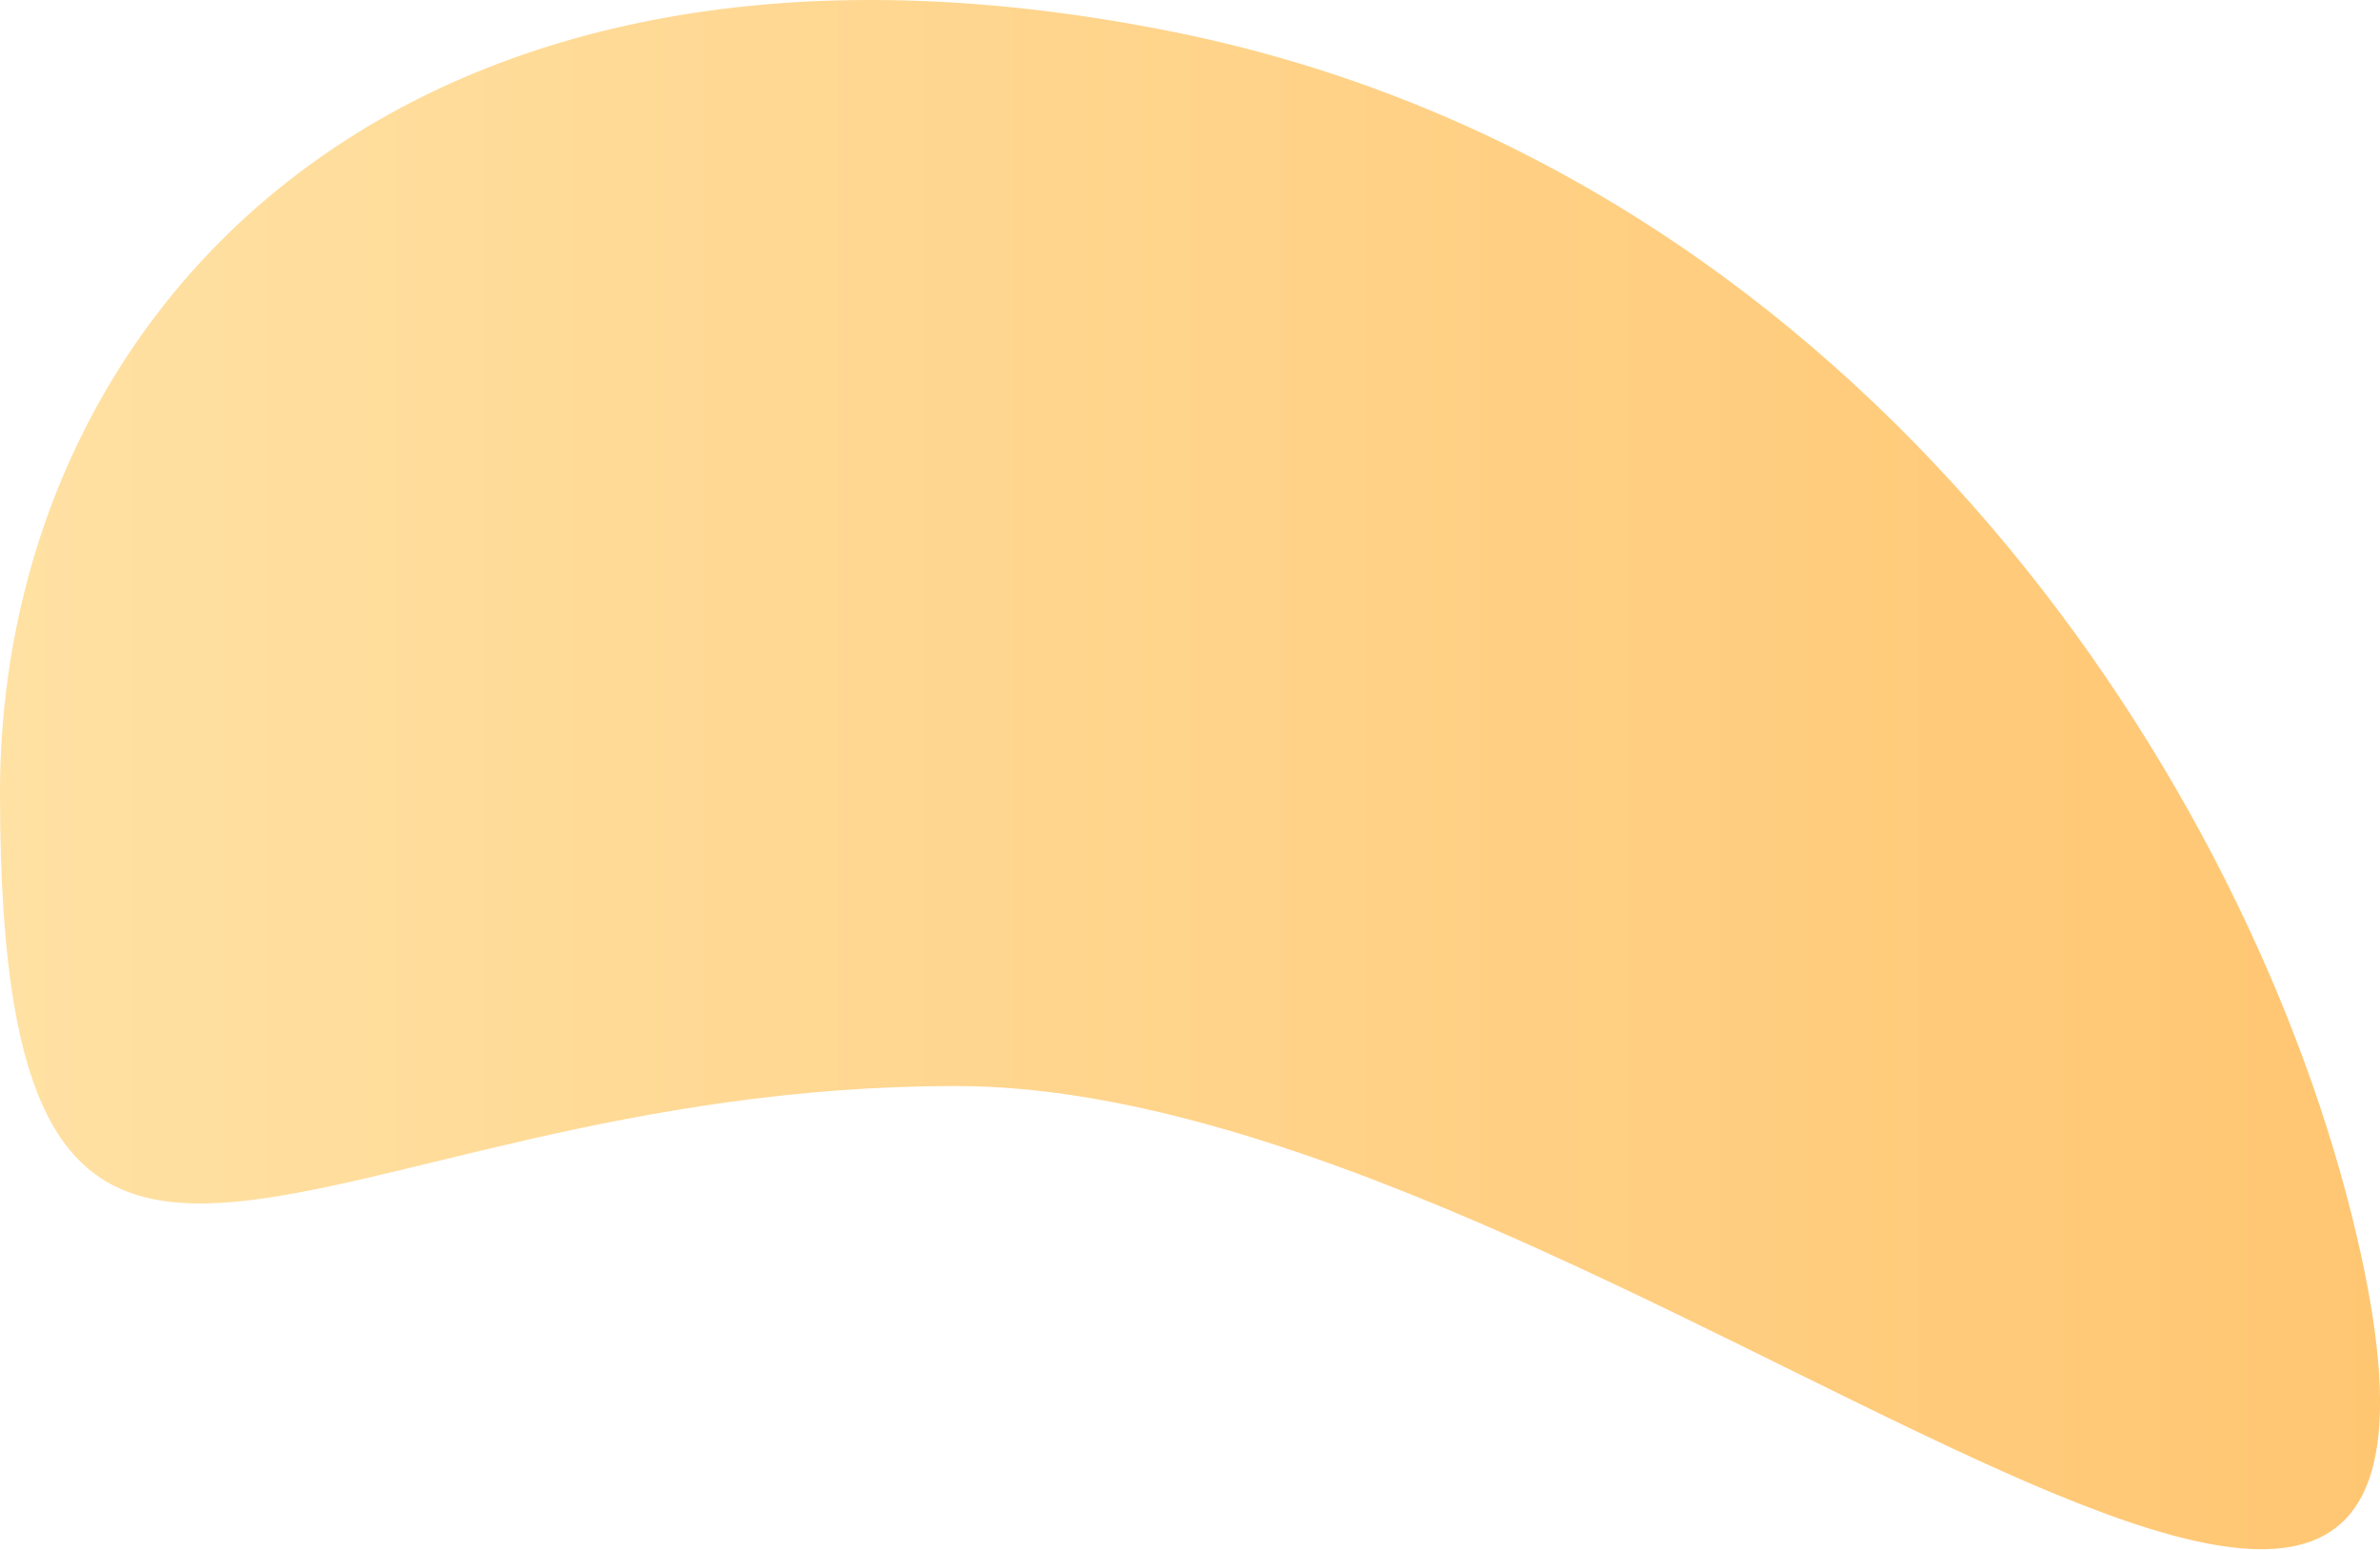
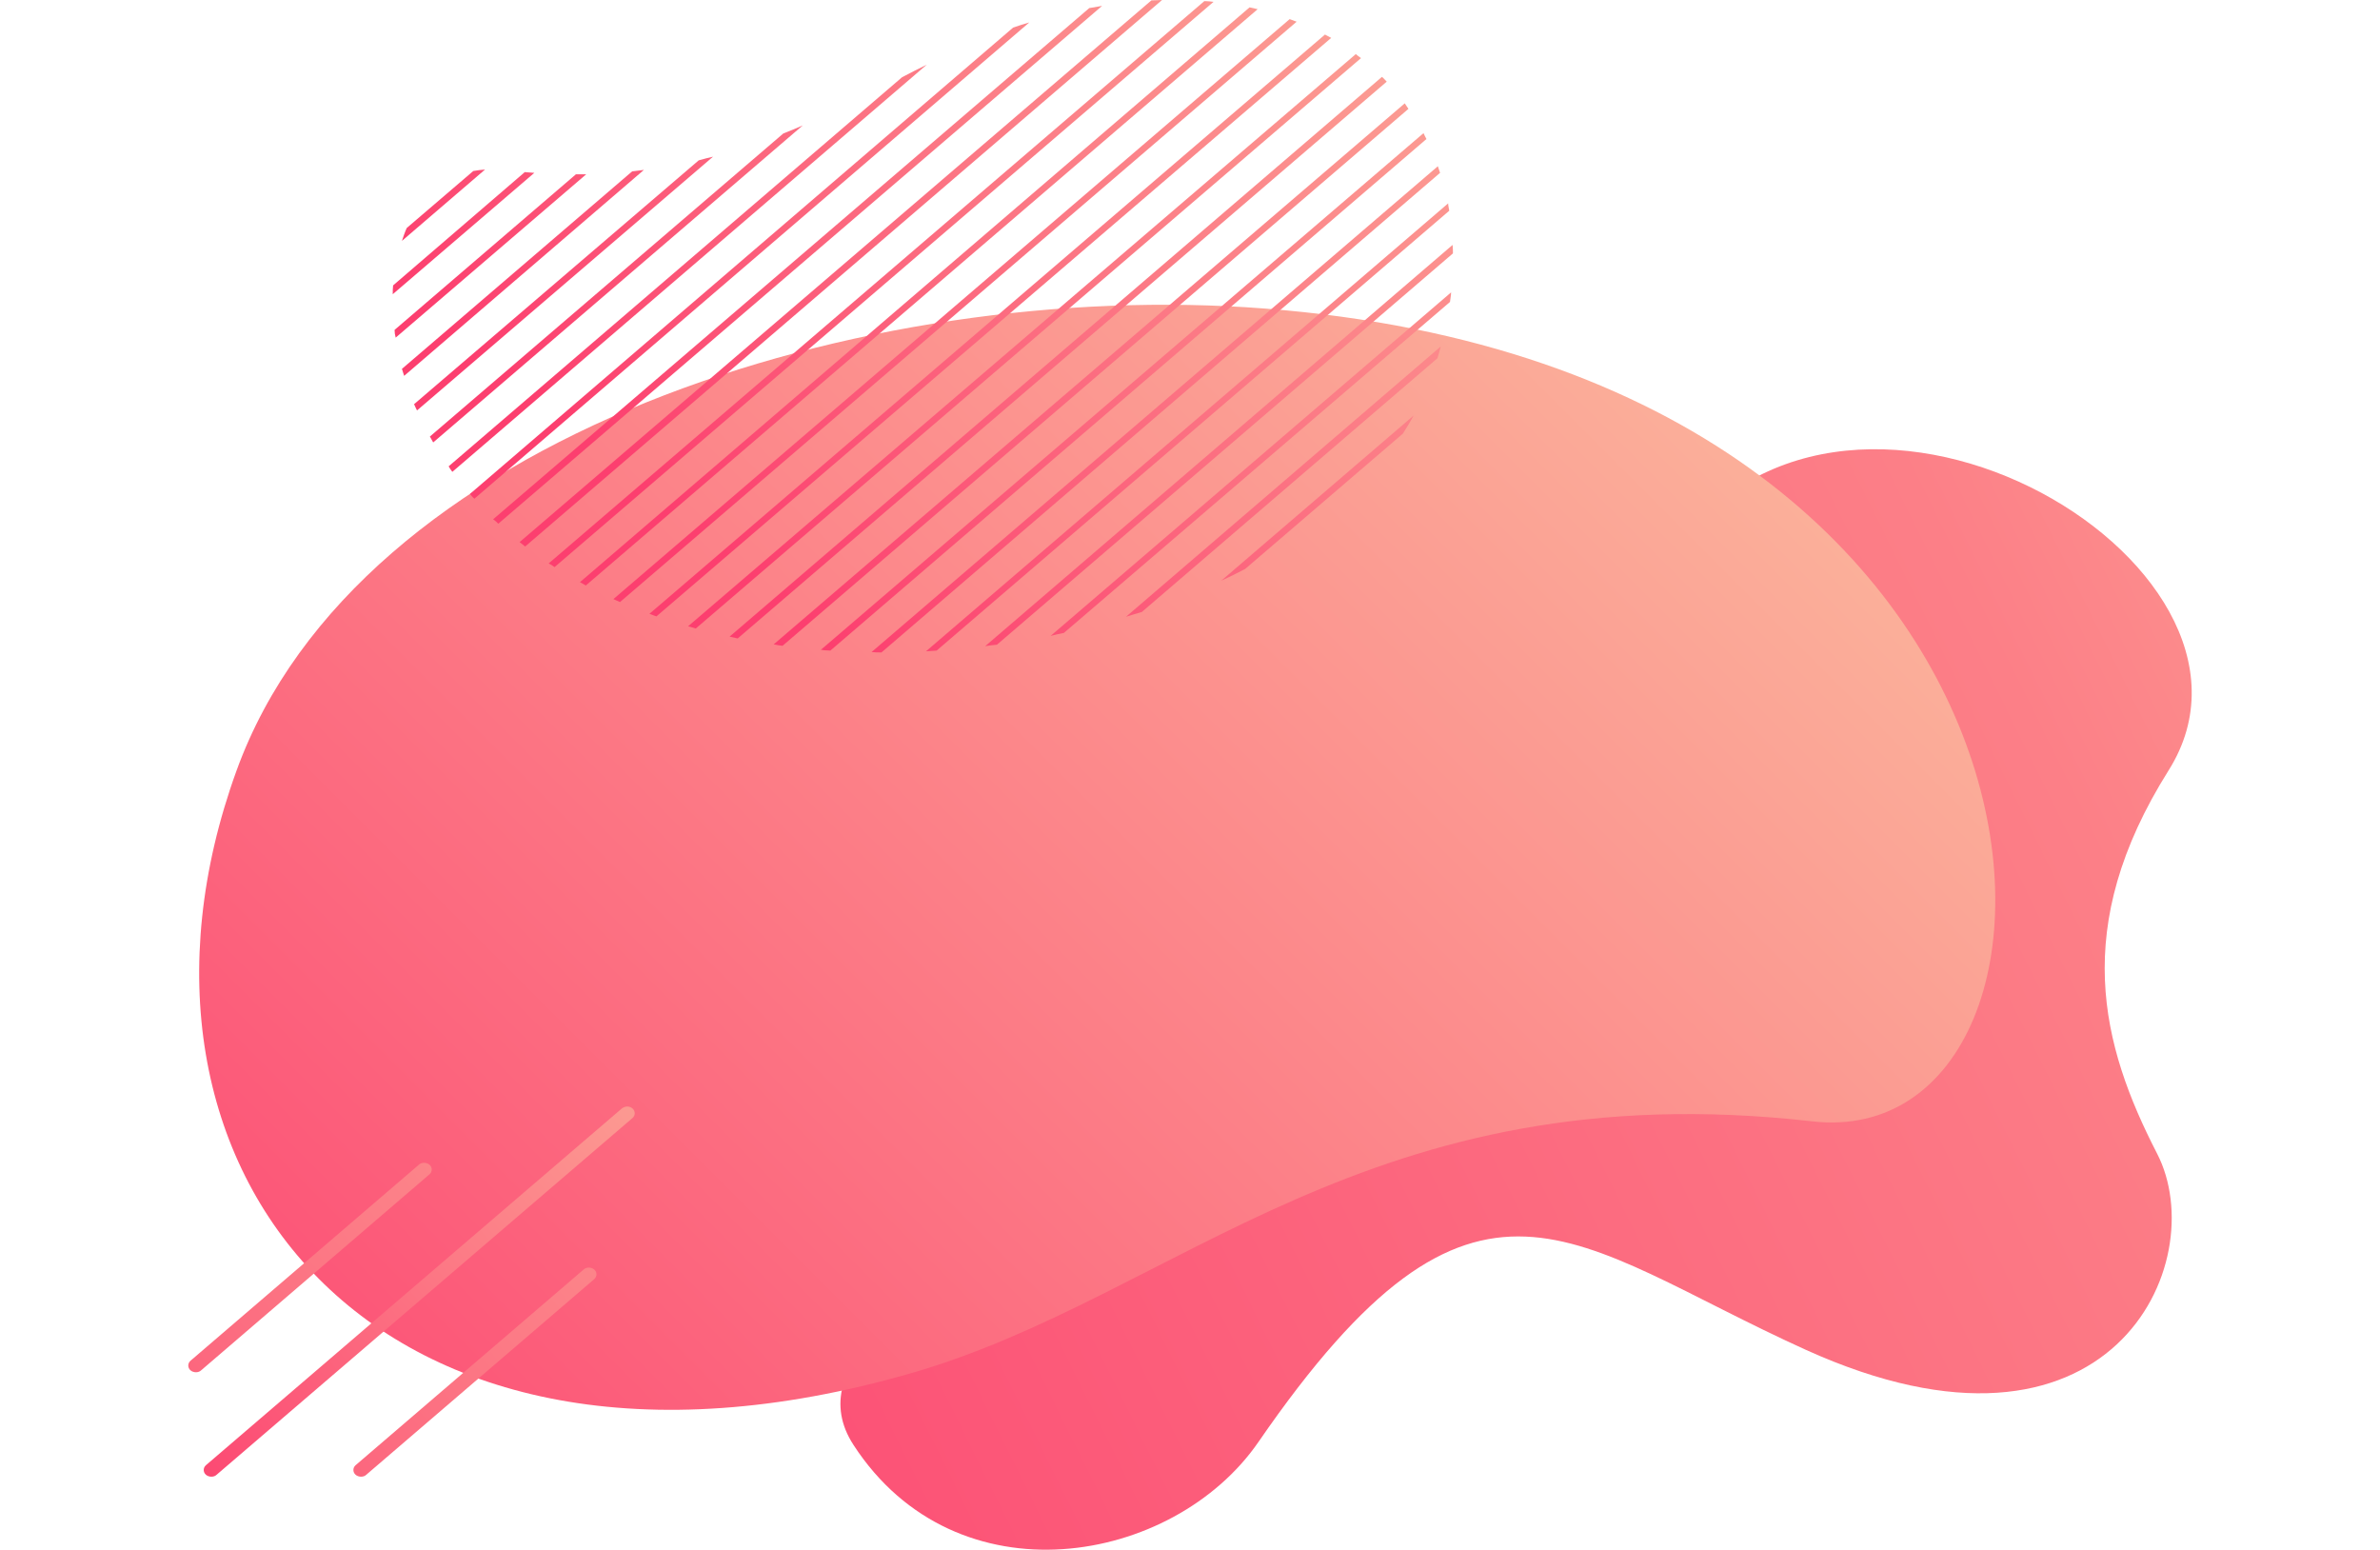
<svg xmlns="http://www.w3.org/2000/svg" version="1.1" id="Layer_5" x="0px" y="0px" viewBox="0 0 647.2 421.3" style="enable-background:new 0 0 647.2 421.3;" xml:space="preserve">
  <style type="text/css">
	.st0{fill:url(#SVGID_1_);}
+ 	.st1{fill:url(#SVGID_2_);}
+ 	.st2{fill:url(#SVGID_3_);}
+ 	.st3{fill:url(#SVGID_4_);}
+ 	.st4{fill:url(#SVGID_5_);}
+ 	.st5{fill:url(#SVGID_6_);}
+ 	.st6{fill:url(#SVGID_7_);}
+ 	.st7{fill:url(#SVGID_8_);}
+ 	.st8{fill:url(#SVGID_9_);}
+ 	.st9{fill:url(#SVGID_10_);}
+ 	.st10{fill:url(#SVGID_11_);}
+ 	.st11{fill:url(#SVGID_12_);}
+ 	.st12{fill:url(#SVGID_13_);}
+ 	.st13{fill:url(#SVGID_14_);}
+ 	.st14{fill:url(#SVGID_15_);}
+ 	.st15{fill:url(#SVGID_16_);}
+ 	.st16{fill:url(#SVGID_17_);}
+ 	.st17{fill:url(#SVGID_18_);}
+ 	.st18{fill:url(#SVGID_19_);}
+ 	.st19{fill:url(#SVGID_20_);}
+ 	.st20{fill:url(#SVGID_21_);}
+ 	.st21{fill:url(#SVGID_22_);}
+ 	.st22{fill:url(#SVGID_23_);}
+ 	.st23{fill:url(#SVGID_24_);}
+ 	.st24{fill:url(#SVGID_25_);}
+ 	.st25{fill:url(#SVGID_26_);}
+ 	.st26{fill:url(#SVGID_27_);}
+ 	.st27{fill:url(#SVGID_28_);}
+ 	.st28{fill:url(#SVGID_29_);}
</style>
-   <linearGradient id="SVGID_1_" gradientUnits="userSpaceOnUse" x1="0" y1="210.65" x2="647.18" y2="210.65">
-     <stop offset="0" style="stop-color:#FFE1A3" />
-     <stop offset="1" style="stop-color:#FFC672" />
-   </linearGradient>
-   <path class="st0" d="M639.4,330c56.2,223.9-203-34.7-379.5-34.7S0,405.8,0,215.7C0,84.6,109.7-33.7,319.7,8.8  C501.6,45.7,608.6,207.2,639.4,330z" />
+   <g>
+     <linearGradient id="SVGID_1_" gradientUnits="userSpaceOnUse" x1="78.542" y1="-48.708" x2="879.486" y2="348.173" gradientTransform="matrix(1 0 0 -1 0 422)">
+       <stop offset="0" style="stop-color:#FC3F6F" />
+       <stop offset="0.611" style="stop-color:#FC7F87" />
+       <stop offset="0.884" style="stop-color:#FBB89D" />
+     </linearGradient>
+     <path class="st0" d="M589.7,209.5c35.8-56.8-90.6-130.1-137.2-56.1c-42.9,68.1-103.5,46.1-133.6,74.9   c-31.2,29.8,48.2,50.2-52.5,113.1c-15.8,9.9-48.7,29.4-34.3,51.5c28,43.1,87,32.7,110.1-0.8c59.5-86.4,84.6-54.2,148.8-25.1   c83,37.6,110.8-23.7,95.6-53.3C571.4,284.2,562.9,252.1,589.7,209.5z" />
+     <linearGradient id="SVGID_2_" gradientUnits="userSpaceOnUse" x1="506.812" y1="390.885" x2="-10.798" y2="-126.726" gradientTransform="matrix(1 0 0 -1 0 422)">
+       <stop offset="5.971201e-02" style="stop-color:#FBB89D" />
+       <stop offset="0.481" style="stop-color:#FC7985" />
+       <stop offset="0.879" style="stop-color:#FC3F6F" />
+     </linearGradient>
+     <path class="st1" d="M344,83.9C235.3,75.5,97.3,118.4,64.3,209.6c-39.1,107.8,37.6,205.8,183.4,163.8   c72.6-20.9,124.3-82.2,245.1-68.5C575.5,314.4,573.5,101.7,344,83.9z" />
+     <g>
+       <linearGradient id="SVGID_3_" gradientUnits="userSpaceOnUse" x1="2396.777" y1="-821.72" x2="2164.315" y2="-1054.182" gradientTransform="matrix(-1 0 0 1 2644.698 1068.462)">
+         <stop offset="0.119" style="stop-color:#FC3F6F" />
+         <stop offset="0.515" style="stop-color:#FC7985" />
+         <stop offset="1" style="stop-color:#FBB89D" />
+       </linearGradient>
+       <path class="st2" d="M338.6,154.7l42.9-36.8c1-1.6,2-3.2,2.9-4.9l-52.3,44.9C334.3,156.9,336.5,155.8,338.6,154.7z" />
+       <linearGradient id="SVGID_4_" gradientUnits="userSpaceOnUse" x1="2404.09" y1="-828.007" x2="2171.632" y2="-1060.465" gradientTransform="matrix(-1 0 0 1 2644.698 1068.462)">
+         <stop offset="0.119" style="stop-color:#FC3F6F" />
+         <stop offset="0.515" style="stop-color:#FC7985" />
+         <stop offset="1" style="stop-color:#FBB89D" />
+       </linearGradient>
+       <path class="st3" d="M310.5,166.4l80.4-69c0.3-1.1,0.6-2.1,0.9-3.2l-85.6,73.5C307.6,167.3,309,166.8,310.5,166.4z" />
+       <linearGradient id="SVGID_5_" gradientUnits="userSpaceOnUse" x1="2411.383" y1="-834.267" x2="2178.937" y2="-1066.713" gradientTransform="matrix(-1 0 0 1 2644.698 1068.462)">
+         <stop offset="0.119" style="stop-color:#FC3F6F" />
+         <stop offset="0.515" style="stop-color:#FC7985" />
+         <stop offset="1" style="stop-color:#FBB89D" />
+       </linearGradient>
+       <path class="st4" d="M289.3,172.1l105-90c0.1-0.9,0.3-1.8,0.3-2.6l-108.9,93.4C286.9,172.6,288.2,172.3,289.3,172.1z" />
+       <linearGradient id="SVGID_6_" gradientUnits="userSpaceOnUse" x1="2418.747" y1="-840.606" x2="2186.298" y2="-1073.055" gradientTransform="matrix(-1 0 0 1 2644.698 1068.462)">
+         <stop offset="0.119" style="stop-color:#FC3F6F" />
+         <stop offset="0.515" style="stop-color:#FC7985" />
+         <stop offset="1" style="stop-color:#FBB89D" />
+       </linearGradient>
+       <path class="st5" d="M271.1,175.3l124-106.4c0-0.8,0-1.5-0.1-2.3L267.9,175.7C269,175.5,270.1,175.4,271.1,175.3z" />
+       <linearGradient id="SVGID_7_" gradientUnits="userSpaceOnUse" x1="2426.087" y1="-846.911" x2="2193.638" y2="-1079.359" gradientTransform="matrix(-1 0 0 1 2644.698 1068.462)">
+         <stop offset="0.119" style="stop-color:#FC3F6F" />
+         <stop offset="0.515" style="stop-color:#FC7985" />
+         <stop offset="1" style="stop-color:#FBB89D" />
+       </linearGradient>
+       <path class="st6" d="M254.7,176.9L394.1,57.3c-0.1-0.7-0.3-1.4-0.3-2l-142,121.8C252.7,177,253.7,177,254.7,176.9z" />
+       <linearGradient id="SVGID_8_" gradientUnits="userSpaceOnUse" x1="2433.459" y1="-853.26" x2="2201.012" y2="-1085.706" gradientTransform="matrix(-1 0 0 1 2644.698 1068.462)">
+         <stop offset="0.119" style="stop-color:#FC3F6F" />
+         <stop offset="0.515" style="stop-color:#FC7985" />
+         <stop offset="1" style="stop-color:#FBB89D" />
+       </linearGradient>
+       <path class="st7" d="M239.7,177.4L391.6,47c-0.2-0.6-0.4-1.2-0.6-1.8L237,177.3C237.9,177.4,238.7,177.4,239.7,177.4z" />
+       <linearGradient id="SVGID_9_" gradientUnits="userSpaceOnUse" x1="2440.784" y1="-859.548" x2="2208.336" y2="-1091.996" gradientTransform="matrix(-1 0 0 1 2644.698 1068.462)">
+         <stop offset="0.119" style="stop-color:#FC3F6F" />
+         <stop offset="0.515" style="stop-color:#FC7985" />
+         <stop offset="1" style="stop-color:#FBB89D" />
+       </linearGradient>
+       <path class="st8" d="M224,176.8c0.6,0,1.2,0.1,1.8,0.1L387.9,37.8c-0.3-0.6-0.6-1.1-0.8-1.6L223.2,176.7    C223.5,176.7,223.7,176.7,224,176.8z" />
+       <linearGradient id="SVGID_10_" gradientUnits="userSpaceOnUse" x1="2448.142" y1="-865.879" x2="2215.697" y2="-1098.325" gradientTransform="matrix(-1 0 0 1 2644.698 1068.462)">
+         <stop offset="0.119" style="stop-color:#FC3F6F" />
+         <stop offset="0.515" style="stop-color:#FC7985" />
+         <stop offset="1" style="stop-color:#FBB89D" />
+       </linearGradient>
+       <path class="st9" d="M212.8,175.6L383,29.6c-0.3-0.5-0.7-1-1-1.5L210.4,175.2C211.2,175.4,212,175.5,212.8,175.6z" />
+       <linearGradient id="SVGID_11_" gradientUnits="userSpaceOnUse" x1="2455.516" y1="-872.221" x2="2223.076" y2="-1104.661" gradientTransform="matrix(-1 0 0 1 2644.698 1068.462)">
+         <stop offset="0.119" style="stop-color:#FC3F6F" />
+         <stop offset="0.515" style="stop-color:#FC7985" />
+         <stop offset="1" style="stop-color:#FBB89D" />
+       </linearGradient>
+       <path class="st10" d="M200.6,173.6L377.1,22.2c-0.4-0.4-0.8-0.9-1.3-1.3L198.4,173.1C199.2,173.3,199.8,173.4,200.6,173.6z" />
+       <linearGradient id="SVGID_12_" gradientUnits="userSpaceOnUse" x1="2462.925" y1="-878.588" x2="2230.343" y2="-1111.171" gradientTransform="matrix(-1 0 0 1 2644.698 1068.462)">
+         <stop offset="0.119" style="stop-color:#FC3F6F" />
+         <stop offset="0.515" style="stop-color:#FC7985" />
+         <stop offset="1" style="stop-color:#FBB89D" />
+       </linearGradient>
+       <path class="st11" d="M189.2,170.9L370.1,15.8c-0.5-0.4-1-0.7-1.4-1.1L187.1,170.3C187.9,170.5,188.6,170.7,189.2,170.9z" />
+       <linearGradient id="SVGID_13_" gradientUnits="userSpaceOnUse" x1="2470.315" y1="-884.951" x2="2237.734" y2="-1117.532" gradientTransform="matrix(-1 0 0 1 2644.698 1068.462)">
+         <stop offset="0.119" style="stop-color:#FC3F6F" />
+         <stop offset="0.515" style="stop-color:#FC7985" />
+         <stop offset="1" style="stop-color:#FBB89D" />
+       </linearGradient>
+       <path class="st12" d="M178.5,167.6L362,10.3c-0.6-0.3-1.1-0.6-1.7-0.9L176.6,166.9C177.3,167.2,178,167.4,178.5,167.6z" />
+       <linearGradient id="SVGID_14_" gradientUnits="userSpaceOnUse" x1="2477.71" y1="-891.311" x2="2245.126" y2="-1123.894" gradientTransform="matrix(-1 0 0 1 2644.698 1068.462)">
+         <stop offset="0.119" style="stop-color:#FC3F6F" />
+         <stop offset="0.515" style="stop-color:#FC7985" />
+         <stop offset="1" style="stop-color:#FBB89D" />
+       </linearGradient>
+       <path class="st13" d="M168.6,163.7l184-157.8c-0.6-0.2-1.3-0.5-1.9-0.7L166.8,162.9C167.4,163.2,168,163.4,168.6,163.7z" />
+       <linearGradient id="SVGID_15_" gradientUnits="userSpaceOnUse" x1="2485.168" y1="-897.744" x2="2252.582" y2="-1130.33" gradientTransform="matrix(-1 0 0 1 2644.698 1068.462)">
+         <stop offset="0.119" style="stop-color:#FC3F6F" />
+         <stop offset="0.515" style="stop-color:#FC7985" />
+         <stop offset="1" style="stop-color:#FBB89D" />
+       </linearGradient>
+       <path class="st14" d="M159.3,159.2L342,2.5c-0.8-0.2-1.4-0.3-2.2-0.5L157.7,158.3C158.3,158.6,158.8,158.9,159.3,159.2z" />
+       <linearGradient id="SVGID_16_" gradientUnits="userSpaceOnUse" x1="2492.595" y1="-904.138" x2="2260.011" y2="-1136.723" gradientTransform="matrix(-1 0 0 1 2644.698 1068.462)">
+         <stop offset="0.119" style="stop-color:#FC3F6F" />
+         <stop offset="0.515" style="stop-color:#FC7985" />
+         <stop offset="1" style="stop-color:#FBB89D" />
+       </linearGradient>
+       <path class="st15" d="M150.8,154.2L330,0.5c-0.8-0.1-1.7-0.2-2.5-0.2L149.2,153.2C149.8,153.5,150.3,153.8,150.8,154.2z" />
+       <linearGradient id="SVGID_17_" gradientUnits="userSpaceOnUse" x1="2500.133" y1="-910.653" x2="2267.545" y2="-1143.24" gradientTransform="matrix(-1 0 0 1 2644.698 1068.462)">
+         <stop offset="0.119" style="stop-color:#FC3F6F" />
+         <stop offset="0.515" style="stop-color:#FC7985" />
+         <stop offset="1" style="stop-color:#FBB89D" />
+       </linearGradient>
+       <path class="st16" d="M142.8,148.6L316,0c-0.9,0-1.9,0.1-2.9,0.1L141.3,147.4C141.8,147.8,142.3,148.2,142.8,148.6z" />
+       <linearGradient id="SVGID_18_" gradientUnits="userSpaceOnUse" x1="2507.615" y1="-917.214" x2="2275.104" y2="-1149.725" gradientTransform="matrix(-1 0 0 1 2644.698 1068.462)">
+         <stop offset="0.119" style="stop-color:#FC3F6F" />
+         <stop offset="0.515" style="stop-color:#FC7985" />
+         <stop offset="1" style="stop-color:#FBB89D" />
+       </linearGradient>
+       <path class="st17" d="M135.5,142.4L299.7,1.6c-1.2,0.2-2.3,0.4-3.5,0.6l-162.1,139C134.7,141.6,135.1,142,135.5,142.4z" />
+       <linearGradient id="SVGID_19_" gradientUnits="userSpaceOnUse" x1="2515.21" y1="-923.91" x2="2282.797" y2="-1156.323" gradientTransform="matrix(-1 0 0 1 2644.698 1068.462)">
+         <stop offset="0.119" style="stop-color:#FC3F6F" />
+         <stop offset="0.515" style="stop-color:#FC7985" />
+         <stop offset="1" style="stop-color:#FBB89D" />
+       </linearGradient>
+       <path class="st18" d="M129,135.6L279.9,6.1c-1.5,0.4-2.9,0.9-4.4,1.4L127.8,134.3C128.1,134.7,128.5,135.2,129,135.6z" />
+       <linearGradient id="SVGID_20_" gradientUnits="userSpaceOnUse" x1="2523.169" y1="-930.788" x2="2290.719" y2="-1163.239" gradientTransform="matrix(-1 0 0 1 2644.698 1068.462)">
+         <stop offset="0.119" style="stop-color:#FC3F6F" />
+         <stop offset="0.515" style="stop-color:#FC7985" />
+         <stop offset="1" style="stop-color:#FBB89D" />
+       </linearGradient>
+       <path class="st19" d="M123,128.3L252,17.6c-2.2,1.1-4.5,2.2-6.7,3.4L122,126.8C122.3,127.3,122.6,127.8,123,128.3z" />
+       <linearGradient id="SVGID_21_" gradientUnits="userSpaceOnUse" x1="2531.285" y1="-937.878" x2="2298.837" y2="-1170.325" gradientTransform="matrix(-1 0 0 1 2644.698 1068.462)">
+         <stop offset="0.119" style="stop-color:#FC3F6F" />
+         <stop offset="0.515" style="stop-color:#FC7985" />
+         <stop offset="1" style="stop-color:#FBB89D" />
+       </linearGradient>
+       <path class="st20" d="M117.8,120.3l100.5-86.2c-1.8,0.8-3.5,1.5-5.3,2.2l-96.1,82.4C117.2,119.2,117.5,119.8,117.8,120.3z" />
+       <linearGradient id="SVGID_22_" gradientUnits="userSpaceOnUse" x1="2539.051" y1="-944.615" x2="2306.606" y2="-1177.06" gradientTransform="matrix(-1 0 0 1 2644.698 1068.462)">
+         <stop offset="0.119" style="stop-color:#FC3F6F" />
+         <stop offset="0.515" style="stop-color:#FC7985" />
+         <stop offset="1" style="stop-color:#FBB89D" />
+       </linearGradient>
+       <path class="st21" d="M113.4,111.6l80.5-69c-1.3,0.3-2.5,0.6-3.9,1l-77.4,66.3C112.9,110.5,113.1,111.1,113.4,111.6z" />
+       <linearGradient id="SVGID_23_" gradientUnits="userSpaceOnUse" x1="2546.542" y1="-951.068" x2="2314.086" y2="-1183.524" gradientTransform="matrix(-1 0 0 1 2644.698 1068.462)">
+         <stop offset="0.119" style="stop-color:#FC3F6F" />
+         <stop offset="0.515" style="stop-color:#FC7985" />
+         <stop offset="1" style="stop-color:#FBB89D" />
+       </linearGradient>
+       <path class="st22" d="M109.9,102.2l65.2-56c-1.1,0.1-2.1,0.3-3.2,0.4l-62.6,53.7C109.5,100.9,109.7,101.6,109.9,102.2z" />
+       <linearGradient id="SVGID_24_" gradientUnits="userSpaceOnUse" x1="2553.912" y1="-957.406" x2="2321.464" y2="-1189.854" gradientTransform="matrix(-1 0 0 1 2644.698 1068.462)">
+         <stop offset="0.119" style="stop-color:#FC3F6F" />
+         <stop offset="0.515" style="stop-color:#FC7985" />
+         <stop offset="1" style="stop-color:#FBB89D" />
+       </linearGradient>
+       <path class="st23" d="M107.6,91.8l51.8-44.4c-0.9,0-1.9,0-2.8,0l-49.3,42.3C107.3,90.4,107.4,91.1,107.6,91.8z" />
+       <linearGradient id="SVGID_25_" gradientUnits="userSpaceOnUse" x1="2561.15" y1="-963.615" x2="2328.7" y2="-1196.065" gradientTransform="matrix(-1 0 0 1 2644.698 1068.462)">
+         <stop offset="0.119" style="stop-color:#FC3F6F" />
+         <stop offset="0.515" style="stop-color:#FC7985" />
+         <stop offset="1" style="stop-color:#FBB89D" />
+       </linearGradient>
+       <path class="st24" d="M106.8,80l38.5-33c-0.8-0.1-1.7-0.1-2.6-0.2l-35.8,30.8C106.8,78.4,106.8,79.2,106.8,80z" />
+       <linearGradient id="SVGID_26_" gradientUnits="userSpaceOnUse" x1="2568.211" y1="-969.646" x2="2335.773" y2="-1202.083" gradientTransform="matrix(-1 0 0 1 2644.698 1068.462)">
+         <stop offset="0.119" style="stop-color:#FC3F6F" />
+         <stop offset="0.515" style="stop-color:#FC7985" />
+         <stop offset="1" style="stop-color:#FBB89D" />
+       </linearGradient>
+       <path class="st25" d="M110.6,62c-0.5,1.1-0.9,2.3-1.3,3.5l22.6-19.4c-1.1,0.1-2.2,0.2-3.2,0.4L110.6,62z" />
+     </g>
+     <linearGradient id="SVGID_27_" gradientUnits="userSpaceOnUse" x1="2373.628" y1="-1114.392" x2="2175.848" y2="-1292.943" gradientTransform="matrix(-1 0 0 1 2393.31 1550.753)">
+       <stop offset="0.119" style="stop-color:#FC3F6F" />
+       <stop offset="0.515" style="stop-color:#FC7985" />
+       <stop offset="1" style="stop-color:#FBB89D" />
+     </linearGradient>
+     <path class="st26" d="M169.1,301.4L56,398.4c-0.8,0.7-0.8,1.9,0,2.6l0,0c0.8,0.7,2.2,0.7,2.9,0l113.1-97c0.8-0.7,0.8-1.9,0-2.6l0,0   C171.2,300.7,170,300.7,169.1,301.4z" />
+     <linearGradient id="SVGID_28_" gradientUnits="userSpaceOnUse" x1="2465.276" y1="-1076.941" x2="2149.665" y2="-1337.816" gradientTransform="matrix(-1 0 0 1 2393.31 1550.753)">
+       <stop offset="0.119" style="stop-color:#FC3F6F" />
+       <stop offset="0.515" style="stop-color:#FC7985" />
+       <stop offset="1" style="stop-color:#FBB89D" />
+     </linearGradient>
+     <path class="st27" d="M51.8,370c-0.8,0.7-0.8,1.9,0,2.6l0,0c0.8,0.7,2.2,0.7,2.9,0l62.1-53.3c0.8-0.7,0.8-1.9,0-2.6l0,0   c-0.8-0.7-2.2-0.7-2.9,0L51.8,370z" />
+     <linearGradient id="SVGID_29_" gradientUnits="userSpaceOnUse" x1="2420.352" y1="-1048.5" x2="2104.748" y2="-1309.369" gradientTransform="matrix(-1 0 0 1 2393.31 1550.753)">
+       <stop offset="0.119" style="stop-color:#FC3F6F" />
+       <stop offset="0.515" style="stop-color:#FC7985" />
+       <stop offset="1" style="stop-color:#FBB89D" />
+     </linearGradient>
+     <path class="st28" d="M96.7,398.4c-0.8,0.7-0.8,1.9,0,2.6l0,0c0.8,0.7,2.2,0.7,2.9,0l62-53.2c0.8-0.7,0.8-1.9,0-2.6l0,0   c-0.8-0.7-2.2-0.7-2.9,0L96.7,398.4z" />
+   </g>
</svg>
